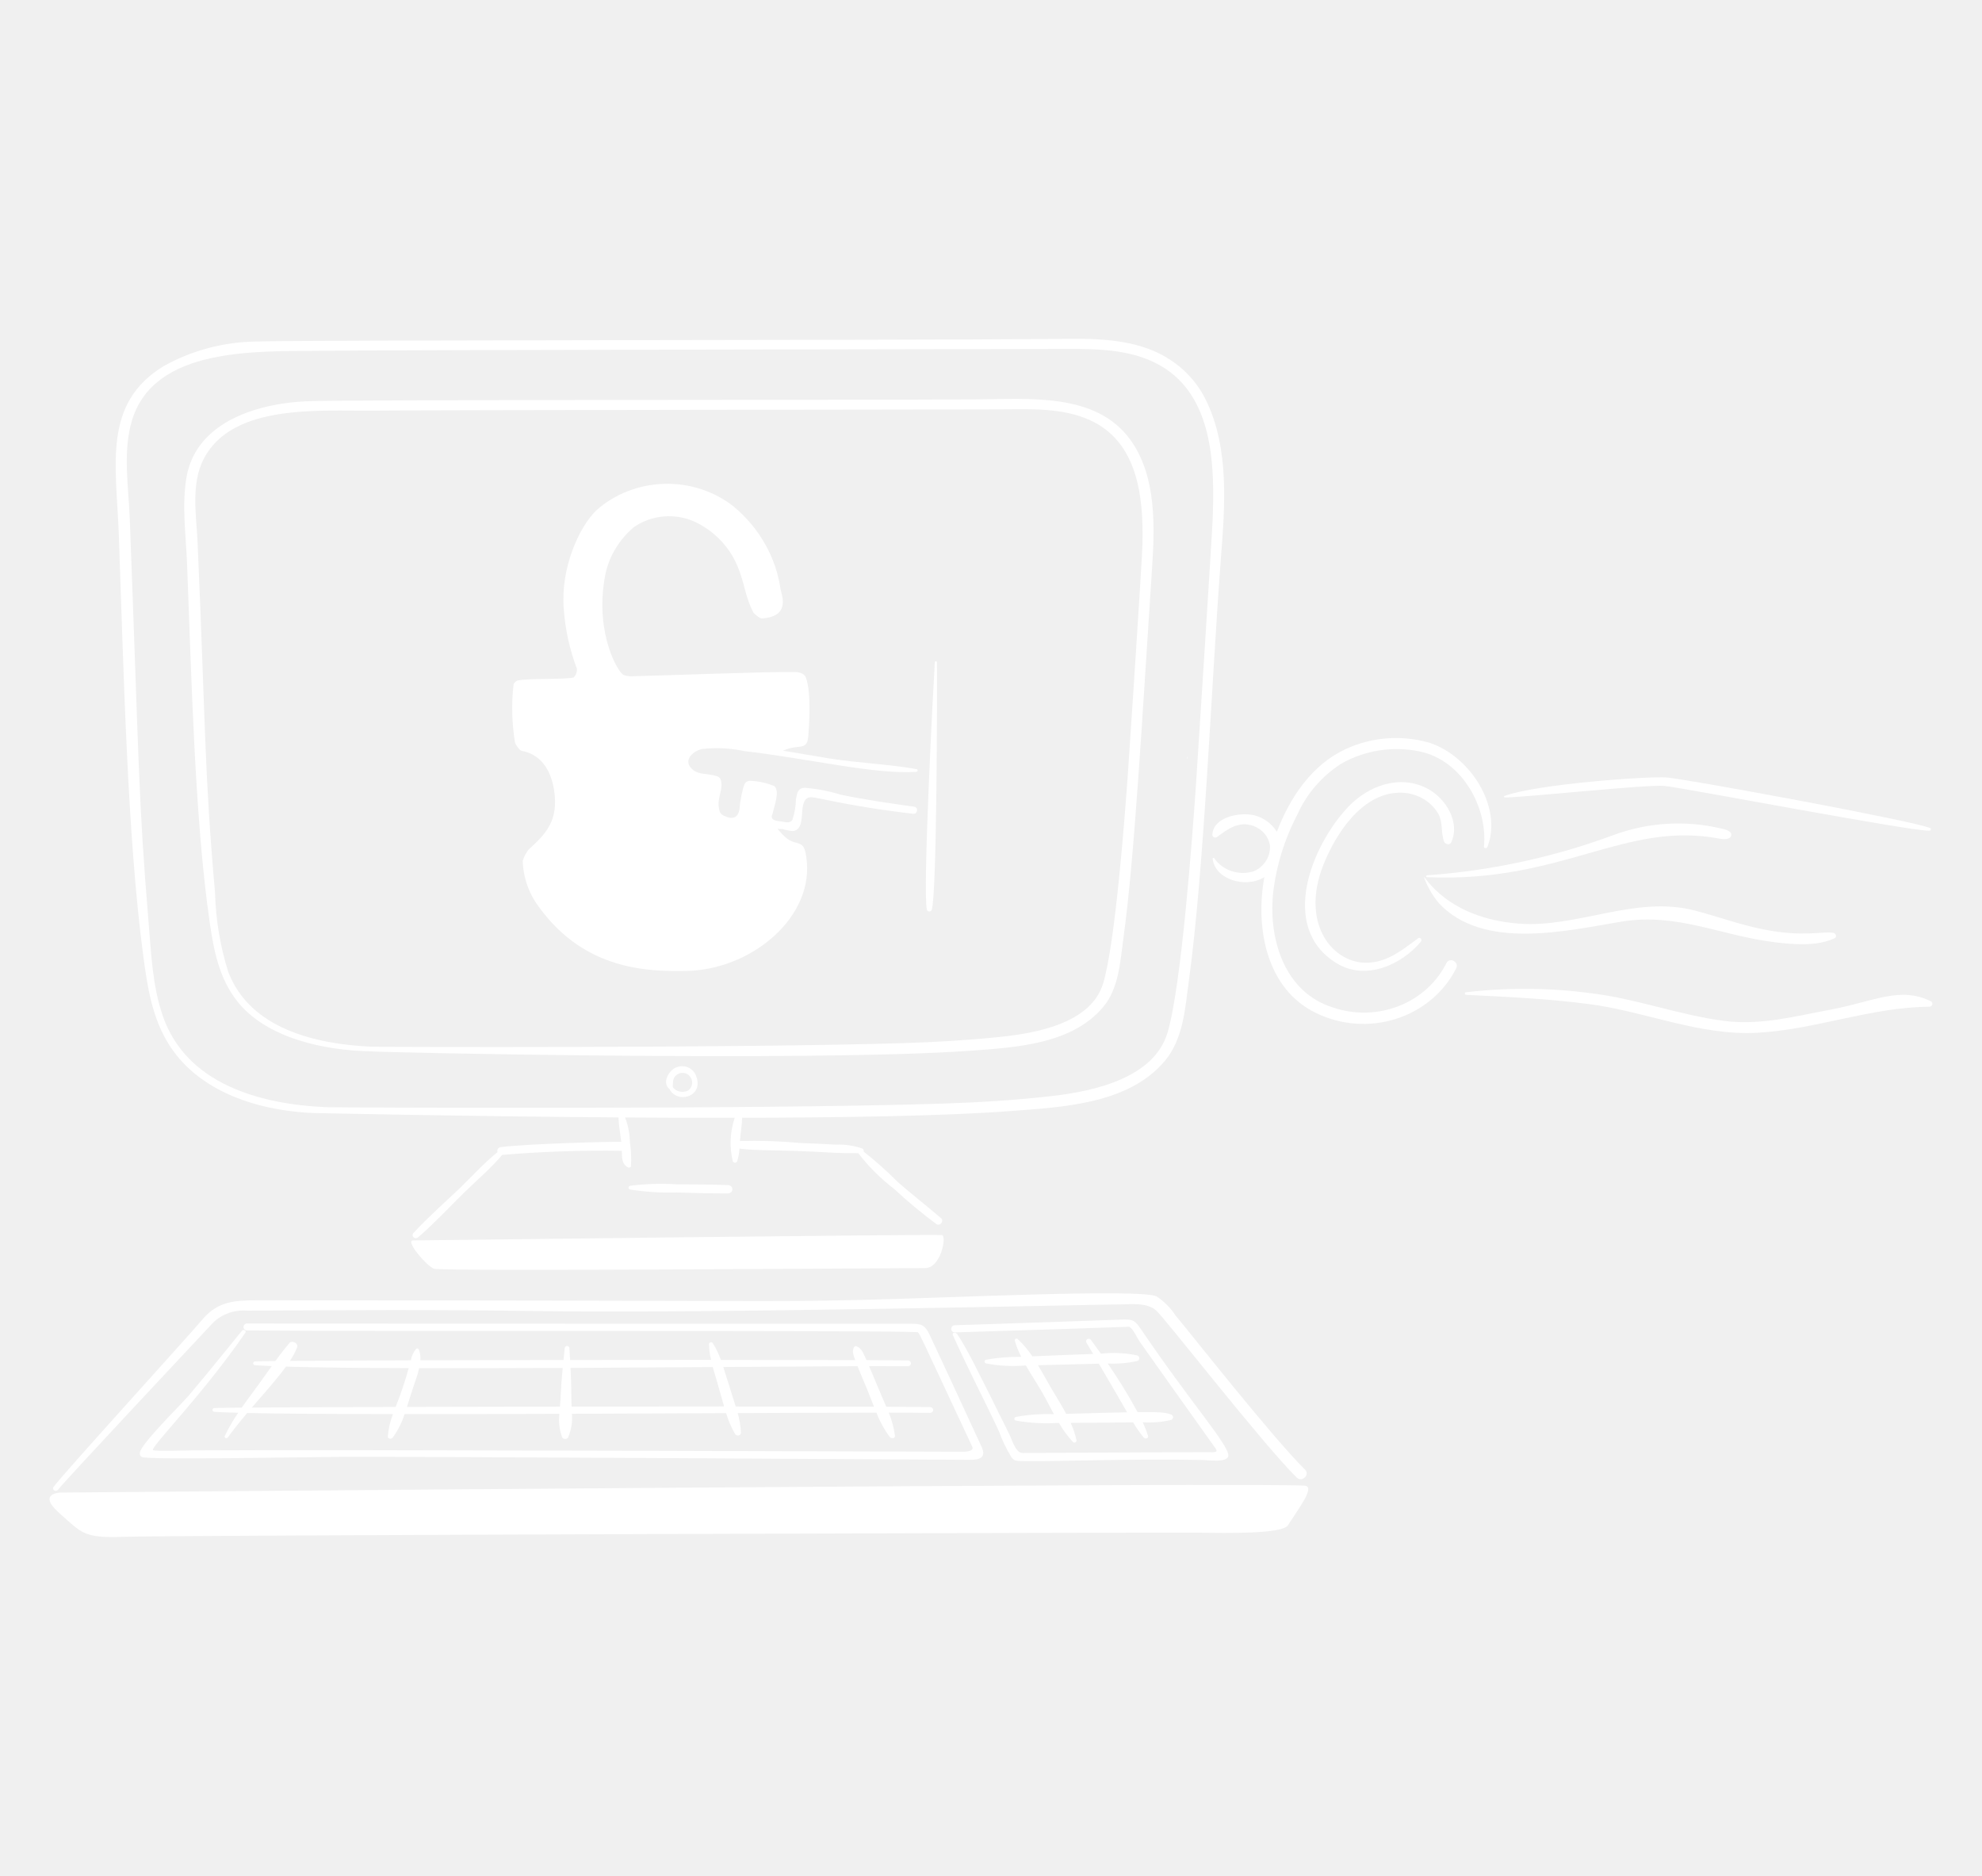
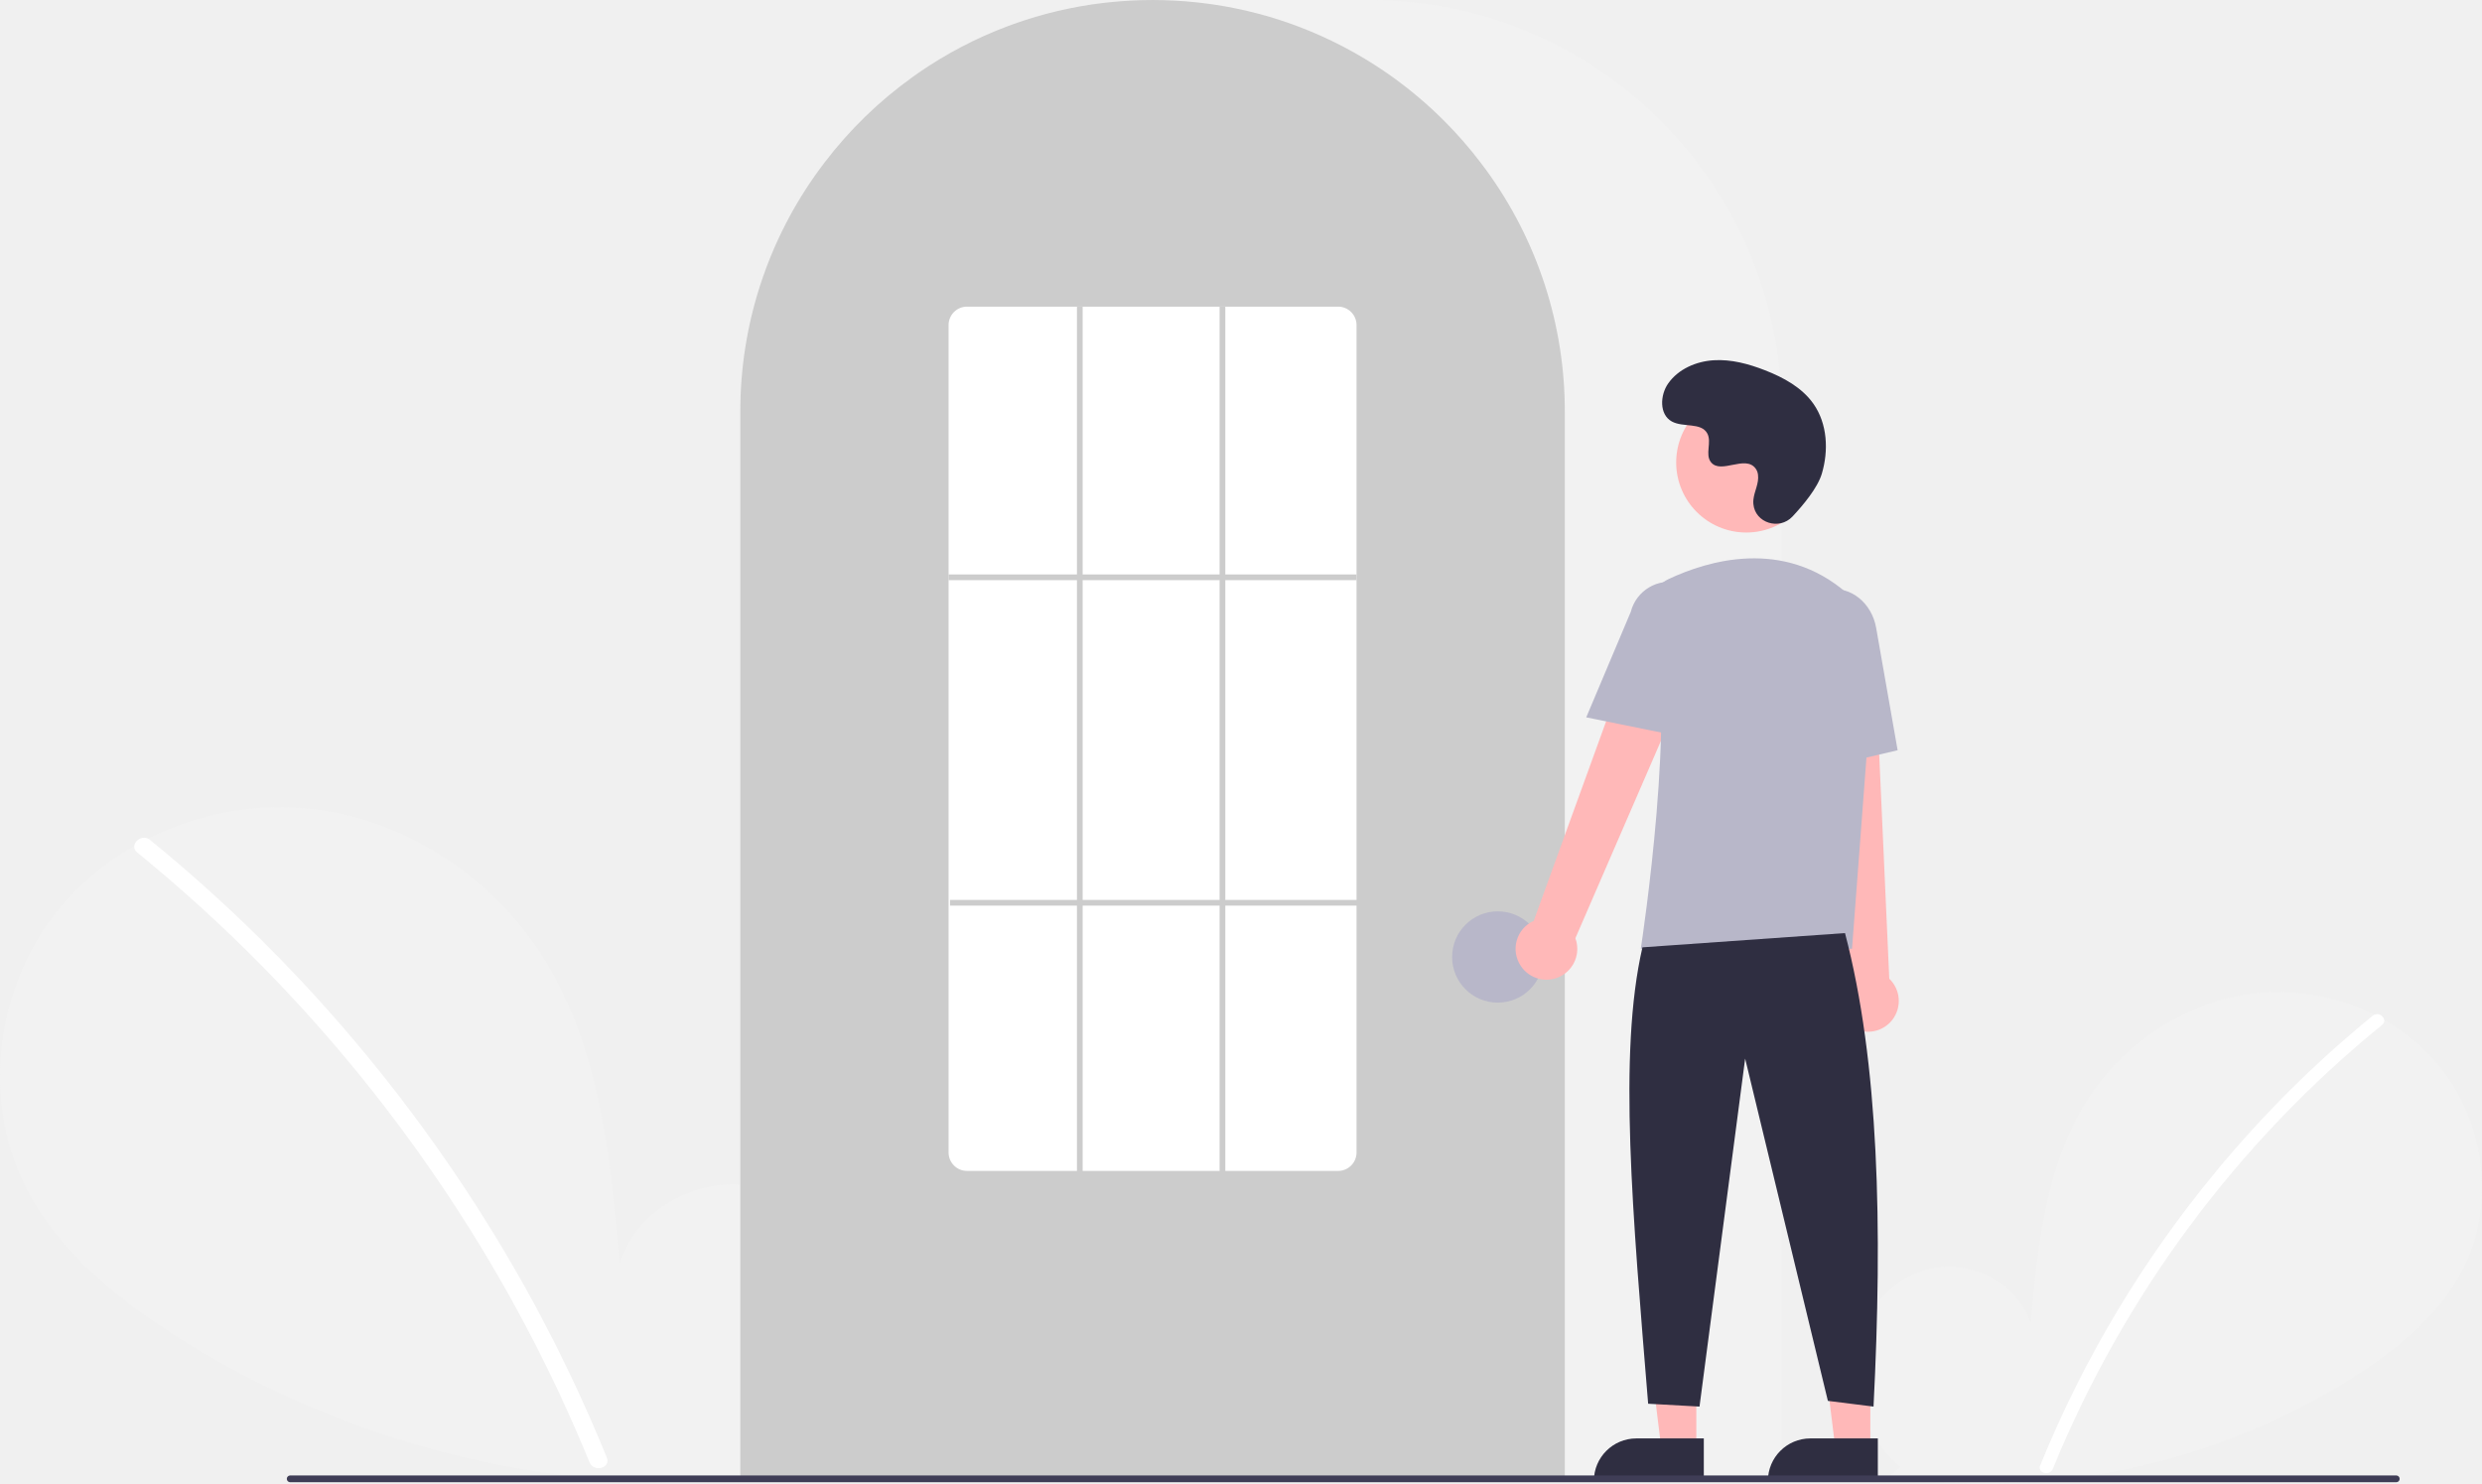
- <svg xmlns="http://www.w3.org/2000/svg" width="596" height="564" viewBox="0 0 596 564" fill="none">
-   <path d="M339.911 132.241C329.645 118.008 309.557 119.977 293.659 120.081C256.612 120.315 102.897 120.135 92.104 120.645C75.478 121.454 58.784 127.828 56.084 143.487C54.627 151.947 55.917 160.991 56.251 169.516C57.592 204.027 58.593 246.719 63.084 277.471C64.303 285.835 65.903 294.219 71.401 301.131C80.079 312.044 97.277 315.879 111.706 316.108C111.876 316.376 243.908 319.317 291.635 315.933C305.519 314.946 322.428 313.959 331.788 302.713C336.478 297.073 336.878 288.943 337.817 282.096C341.193 257.528 343.446 215.953 346.396 171.368C347.239 158.636 347.895 143.304 339.911 132.241ZM343.562 163.261C343.464 168.36 339.45 228.648 339.187 232.306C338.293 244.674 335.418 283.585 331.702 295.736C328.027 307.73 311.518 310.682 300.301 311.81C290.798 312.783 281.229 313.341 271.672 313.635C222.622 315.135 116.078 314.819 111.81 314.712C94.526 313.959 75.135 309.165 68.621 292.197C66.212 284.484 64.882 276.505 64.667 268.464C61.416 231.457 61.916 220.287 59.425 163.323C59.073 155.168 57.315 145.58 61.267 137.957C69.932 121.291 96.106 123.629 112.141 123.462C131.002 123.268 291.066 123.155 300.975 123.079C309.784 123.011 319.293 122.588 327.497 126.206C342.295 132.723 343.818 149.66 343.562 163.25V163.261Z" fill="white" />
-   <path d="M201.213 327.261C203.523 332.196 212.171 329.7 209.152 323.11C208.899 322.545 208.516 322.039 208.031 321.631C207.546 321.222 206.972 320.921 206.349 320.748C205.726 320.574 205.071 320.534 204.429 320.63C203.788 320.725 203.177 320.954 202.641 321.3C200.802 322.492 199.193 325.696 201.27 327.399C201.353 327.479 201.46 327.533 201.576 327.555C201.692 327.577 201.812 327.566 201.922 327.523C202.031 327.48 202.124 327.407 202.19 327.314C202.255 327.22 202.29 327.111 202.289 326.999C202.417 325.696 202.146 324.308 203.294 323.333C203.583 323.057 203.934 322.846 204.321 322.716C204.708 322.585 205.121 322.539 205.53 322.58C205.939 322.621 206.332 322.749 206.682 322.953C207.031 323.158 207.327 323.434 207.549 323.761C208.019 324.383 208.222 325.151 208.118 325.909C208.014 326.667 207.611 327.36 206.989 327.848C206.184 328.273 205.239 328.393 204.344 328.184C203.449 327.974 202.672 327.451 202.17 326.72C201.795 326.133 200.927 326.652 201.213 327.261Z" fill="white" />
-   <path d="M189.439 357.638C194.087 358.387 198.802 358.69 203.514 358.543C208.66 358.687 213.831 358.853 218.974 358.825C219.314 358.81 219.634 358.671 219.869 358.439C220.104 358.206 220.234 357.896 220.234 357.574C220.234 357.253 220.104 356.943 219.869 356.71C219.634 356.478 219.314 356.339 218.974 356.324C213.831 356.126 208.66 356.112 203.514 356.09C198.819 355.785 194.103 355.933 189.439 356.533C189.314 356.569 189.205 356.642 189.127 356.742C189.049 356.841 189.007 356.961 189.007 357.085C189.007 357.209 189.049 357.329 189.127 357.429C189.205 357.528 189.314 357.602 189.439 357.638Z" fill="white" />
-   <path d="M362.727 120.49C359.331 113.353 353.114 107.761 345.41 104.915C335.597 101.275 324.666 101.85 314.328 101.94C270.296 102.324 89.529 102.197 77.088 102.685C67.374 102.805 57.859 105.303 49.469 109.935C30.695 121.156 34.98 139.872 35.731 160.861C37.173 201.215 38.273 251.304 43.053 287.169C44.31 296.613 45.696 306.179 51.057 314.455C60.629 329.224 80.011 334.799 98.246 334.728C98.949 334.728 139.486 335.648 185.974 335.975C186.045 338.296 186.531 340.859 186.805 343.307C185.792 343.191 158.495 343.837 150.473 344.917C150.306 344.949 150.149 345.015 150.013 345.11C149.876 345.206 149.764 345.33 149.684 345.471C149.603 345.613 149.557 345.77 149.548 345.93C149.539 346.091 149.568 346.251 149.633 346.4C145.52 349.688 141.885 353.766 138.136 357.362C133.523 361.764 128.656 366.036 124.347 370.703C124.169 370.879 124.07 371.115 124.073 371.359C124.076 371.603 124.179 371.836 124.362 372.009C124.544 372.182 124.791 372.28 125.049 372.282C125.307 372.285 125.556 372.192 125.742 372.023C130.57 367.829 134.956 363.12 139.498 358.65C143.276 354.925 147.606 351.318 151.012 347.246C162.975 346.235 174.987 345.824 186.996 346.014C187.02 347.867 186.915 350.061 188.858 351C189.156 351.149 189.678 351.045 189.734 350.658C189.877 348.21 189.771 345.755 189.416 343.326C189.358 340.824 188.869 338.348 187.97 335.994C198.806 336.068 209.936 336.104 220.935 336.087C219.521 340.306 219.316 344.803 220.339 349.122C220.383 349.257 220.472 349.375 220.592 349.459C220.713 349.543 220.859 349.588 221.008 349.588C221.158 349.588 221.303 349.543 221.424 349.459C221.544 349.375 221.633 349.257 221.677 349.122C222.064 347.895 222.295 346.629 222.365 345.351C228.463 346.121 233.514 345.582 249.939 346.553C252.434 346.702 255.992 346.736 258.093 346.725C261.184 350.755 264.824 354.382 268.919 357.511C272.926 361.238 277.149 364.752 281.569 368.035C282.636 368.797 283.953 367.13 282.994 366.287C278.741 362.607 274.271 359.164 270.028 355.461C266.793 352.185 263.341 349.107 259.693 346.245C259.751 346.078 259.747 345.897 259.683 345.733C259.619 345.568 259.497 345.428 259.338 345.337C256.824 344.443 254.143 344.044 251.459 344.164C247.907 343.952 244.352 343.788 240.794 343.673C234.721 343.103 228.615 342.901 222.514 343.07C222.681 340.571 223.14 338.262 223.161 336.085C254.549 336.02 284.645 335.504 303.529 334.085C319.555 332.878 339.167 331.996 350.142 319.139C355.822 312.493 356.355 303.297 357.47 295.124C362.181 260.624 364.154 207.321 367.134 167.835C368.329 152.342 369.735 135.007 362.727 120.49ZM364.661 156.022C364.485 160.788 360.059 229.703 359.595 236.578C358.587 251.053 355.285 296.218 351.119 310.372C347.096 324.046 329.309 328.048 316.405 329.531C305.35 330.806 294.16 331.477 283.029 331.832C226.436 333.648 100.609 332.985 98.362 332.907C77.835 332.061 56.001 325.772 48.959 305.479C45.845 296.509 45.47 286.704 44.683 277.341C41.572 240.193 41.781 228.321 39.021 155.878C38.645 146.276 36.846 135.611 39.736 126.243C46.531 104.269 77.126 105.708 96.004 105.474C118.331 105.192 309.212 104.977 320.61 104.91C330.879 104.859 341.941 105.107 350.64 110.978C365.051 120.696 365.218 140.969 364.661 156.014V156.022Z" fill="white" />
-   <path d="M17.437 447.918C19.24 445.501 61.398 400.541 63.493 398.305C64.811 396.825 66.488 395.667 68.381 394.931C70.273 394.194 72.326 393.901 74.364 394.075C103.079 393.917 131.803 393.745 160.518 394.182C214.099 395.012 331.964 392.169 335.915 392.208C339.789 392.245 344.787 391.402 347.743 394.092C350.562 396.661 379.724 434.193 389.919 444.246C391.504 445.805 394.004 443.434 392.428 441.871C382.448 432.021 357.532 400.279 353.462 395.48C352 393.24 350.074 391.304 347.8 389.789C342.713 387.389 283.703 390.316 258.477 390.858C228.617 391.503 236.297 391.001 77.528 390.962C70.505 390.962 65.534 391.244 60.906 396.684C55.584 402.947 17.756 444.466 16.06 447.148C15.533 447.999 16.856 448.696 17.437 447.918Z" fill="white" />
-   <path d="M387.3 458.591C389.904 454.401 395.295 447.543 392.709 446.747C388.709 445.54 18.161 448.772 18.161 448.772C18.161 448.772 11.033 448.947 17.863 454.962C24.693 460.977 25.015 462.514 37.346 462.063C49.678 461.612 352.21 460.698 360.644 460.825C369.077 460.952 385.649 461.245 387.3 458.591Z" fill="white" />
-   <path d="M56.794 419.545C54.171 422.619 42.528 433.944 42.057 436.747C41.994 436.996 42.014 437.257 42.116 437.494C42.218 437.73 42.395 437.931 42.624 438.067C44.215 439.032 92.527 438.067 103.293 438.031C126.037 437.94 287.294 438.877 291.373 438.927C294.493 438.964 296.701 438.338 295.173 435.03C289.961 423.75 284.784 412.47 279.489 401.224C278.142 398.373 277.066 397.989 273.827 398.003C273.827 398.003 80.374 398.003 74.256 397.936C73.973 397.95 73.707 398.066 73.512 398.26C73.317 398.455 73.208 398.713 73.208 398.981C73.208 399.249 73.317 399.507 73.512 399.701C73.707 399.895 73.973 400.011 74.256 400.025C112.499 400.378 264.914 399.927 275.645 400.53C276.512 400.581 275.347 398.672 292.38 435.016C292.619 435.521 292.556 436.426 289.734 436.491C287.776 436.53 100.671 435.783 57.816 436.085C55.539 436.085 45.878 436.468 45.949 435.927C46.188 434.111 61.079 419.137 73.785 400.711C74.224 400.076 73.189 399.557 72.737 400.13C72.713 400.121 62.613 412.721 56.794 419.545Z" fill="white" />
-   <path d="M300.364 430.281C301.342 432.997 302.596 435.617 304.109 438.104C305.003 439.263 305.599 439.249 307.089 439.294C315.398 439.539 338.511 438.541 361.623 438.97C363.152 439.001 369.455 439.911 369.371 437.56C369.249 434.108 358.17 421.914 342.894 399.357C341.151 396.779 340.4 396.622 336.952 396.765C331.314 396.991 298.105 398.122 287.144 398.457C285.687 398.503 285.678 400.651 287.144 400.606C343.708 398.914 339.354 398.785 339.7 398.993C340.814 399.664 341.932 402.259 342.647 403.297C344.241 405.589 363.644 432.926 365.405 435.318C366.457 436.742 365.429 436.66 363.319 436.62C360.935 436.57 309.164 436.886 307.48 436.871C305.394 436.846 304.375 432.997 303.522 431.277C292.598 409.179 290.857 405.775 287.871 401.165C287.401 400.44 286.182 400.66 286.516 401.399C291.742 412.978 295.616 420.121 300.364 430.281Z" fill="white" />
-   <path d="M169.527 183.018C168.55 170.974 173.997 158.597 179.361 153.408C184.897 148.515 192.126 145.695 199.698 145.474C207.27 145.254 214.668 147.648 220.512 152.209C228.311 158.656 233.368 167.566 234.738 177.279C235.319 179.586 237.42 185.415 229.076 185.948C228.48 185.987 226.773 184.563 226.534 184.126C224.15 179.752 223.754 174.71 221.74 170.187C219.357 164.414 214.804 159.679 208.955 156.891C206.025 155.557 202.766 155.003 199.529 155.289C196.291 155.574 193.197 156.689 190.578 158.512C185.783 162.586 182.664 168.131 181.769 174.169C179.045 190.615 185.84 202.267 187.568 202.969C188.548 203.289 189.588 203.407 190.619 203.316C198.814 203.127 231.401 201.906 239.158 202.056C239.98 202.073 241.813 202.338 242.328 203.691C244.185 208.553 243.133 220.358 243.032 221.565C242.635 226.218 239.623 223.203 234.586 226.201C217.749 224.227 211.858 223.434 208.66 224.308C208 224.459 207.379 224.735 206.836 225.12C206.292 225.505 205.837 225.99 205.499 226.547C205.062 227.743 205.133 229.052 205.698 230.199C206.263 231.345 207.278 232.238 208.526 232.689C210.97 233.716 213.911 234.04 215.878 235.041C215.711 238.143 216.101 239.322 215.941 242.435C215.839 243.219 215.921 244.014 216.179 244.765C216.468 245.309 216.898 245.776 217.429 246.121C217.96 246.466 218.574 246.679 219.216 246.739C220.499 246.842 221.792 246.737 223.039 246.428C223.006 242.546 223.691 238.689 225.062 235.03C227.539 235.422 230.31 236.372 232.786 236.764C233.084 236.826 230.614 244.567 231.076 247.695C231.243 248.803 233.21 248.501 233.4 248.727C236.294 252.201 237.4 252.912 239.399 253.371C241.646 253.89 241.989 254.855 242.409 257.404C245.389 275.373 226.18 291.602 206.408 291.926C195.328 292.115 176.146 291.926 162.262 272.976C159.1 268.857 157.333 263.926 157.196 258.836C157.552 257.617 158.143 256.469 158.939 255.452C163.728 251.121 167.48 247.365 166.833 239.443C166.3 232.87 163.457 226.923 156.829 225.747C156.257 225.651 154.949 223.787 154.862 223.237C153.905 217.424 153.763 211.517 154.439 205.668C154.701 205.214 155.105 204.847 155.596 204.619C159.329 203.866 168.77 204.385 172.48 203.722C172.836 203.371 173.109 202.953 173.28 202.494C173.452 202.036 173.518 201.548 173.476 201.063C171.279 195.251 169.95 189.178 169.527 183.018Z" fill="white" />
-   <path d="M281.104 199.123C280.765 204.419 277.353 268.357 278.738 273.548C278.786 273.695 278.881 273.823 279.011 273.914C279.141 274.005 279.298 274.054 279.46 274.054C279.621 274.054 279.778 274.005 279.908 273.914C280.038 273.823 280.134 273.695 280.181 273.548C281.778 268.622 281.826 205.364 281.742 199.123C281.742 199.043 281.709 198.966 281.649 198.91C281.589 198.853 281.508 198.821 281.423 198.821C281.339 198.821 281.258 198.853 281.198 198.91C281.138 198.966 281.104 199.043 281.104 199.123Z" fill="white" />
-   <path d="M429.77 223.296C421.447 220.917 412.481 221.603 404.67 225.216C394.538 229.9 387.925 239.691 383.965 250.089C382.629 247.94 380.559 246.287 378.097 245.402C373.663 243.842 364.803 245.402 364.559 250.983C364.559 251.15 364.612 251.314 364.711 251.453C364.809 251.592 364.949 251.701 365.113 251.764C365.277 251.828 365.457 251.844 365.63 251.811C365.804 251.778 365.963 251.697 366.088 251.578C369.202 249.217 372.578 246.806 376.816 248.298C378.119 248.75 379.272 249.522 380.158 250.533C381.044 251.545 381.63 252.761 381.858 254.056C382.007 255.679 381.627 257.306 380.769 258.717C379.911 260.129 378.617 261.258 377.06 261.952C374.898 262.646 372.553 262.64 370.395 261.934C368.237 261.229 366.389 259.864 365.14 258.055C364.994 257.889 364.634 257.911 364.66 258.168C365.289 264.499 374.682 267.192 380.195 263.726C377.388 279.194 380.901 297.425 395.718 304.563C399.404 306.375 403.439 307.466 407.581 307.769C411.724 308.072 415.888 307.581 419.825 306.327C423.762 305.072 427.392 303.079 430.496 300.467C433.601 297.854 436.117 294.676 437.894 291.123C438.841 289.29 435.966 287.671 434.979 289.51C432.093 295.339 427.021 299.947 420.747 302.437C414.474 304.927 407.446 305.123 401.028 302.986C386.221 298.474 381.602 282.499 382.758 269.256C383.64 260.766 386.147 252.498 390.157 244.858C392.896 238.681 397.467 233.387 403.317 229.616C410.368 225.588 418.781 224.267 426.829 225.921C439.804 228.567 447.412 242.971 446.226 254.519C446.16 255.122 447.084 255.151 447.278 254.649C451.9 242.658 442.122 227.32 429.77 223.296Z" fill="white" />
-   <path d="M426.439 282.118C421.936 285.406 417.55 289.115 411.584 289.45C401.047 290.057 390.798 277.998 397.986 259.939C401.529 251.045 409.265 238.676 420.598 238.338C423.013 238.25 425.406 238.798 427.51 239.922C429.615 241.045 431.349 242.699 432.518 244.7C433.984 247.435 433.204 250.323 434.256 253.041C434.554 253.825 435.912 254.234 436.359 253.306C439.211 247.368 434.813 240.052 429.27 237.122C420.926 232.715 411.429 236.276 405.454 242.559C394.511 254.082 384.385 278.768 401.854 289.569C410.577 294.966 421.361 290.181 427.256 283.139C427.709 282.623 427.113 281.625 426.439 282.118Z" fill="white" />
-   <path d="M211.027 225.216C215.277 224.71 219.588 224.914 223.763 225.82C243.392 228.11 262.941 232.89 275.52 232.077C275.982 232.046 276.166 231.358 275.633 231.262C266.916 229.689 257.95 229.432 249.188 228.005C240.8 226.643 232.444 225.075 224.01 224.012C219.707 223.078 215.283 222.741 210.878 223.014C210.016 221.859 208.842 220.945 207.479 220.366C206.116 219.787 204.614 219.565 203.13 219.723C193.108 219.782 190.959 230.064 194.726 236.138C195.916 238.058 197.426 239.785 199.196 241.251C199.558 241.544 199.816 241.936 199.936 242.373C200.055 242.809 200.03 243.27 199.863 243.693C198.734 246.555 196.201 252.895 194.13 257.297C194.044 257.479 194.007 257.679 194.022 257.878C194.037 258.077 194.104 258.269 194.217 258.438C194.329 258.607 194.484 258.747 194.668 258.845C194.851 258.944 195.057 258.998 195.268 259.003C201.121 259.152 207.224 259.369 213.062 259.251C213.266 259.246 213.467 259.195 213.646 259.101C213.825 259.007 213.978 258.874 214.091 258.713C214.205 258.552 214.275 258.367 214.297 258.175C214.319 257.982 214.292 257.787 214.218 257.607C212.224 252.737 211.104 248.191 209.063 243.487C208.872 243.058 208.832 242.582 208.95 242.131C209.068 241.679 209.338 241.275 209.718 240.98C210.648 240.215 211.383 239.261 211.869 238.189C212.354 237.117 212.578 235.955 212.522 234.79C217.29 236.51 212.004 243.087 213.819 246.256C214.862 248.087 219.975 248.84 221.903 248.397C225.357 247.602 224.413 239.254 225.536 237.481C226.23 236.372 231.121 237.813 231.296 238.107C231.216 238.997 231.026 239.875 230.73 240.724C230.245 243.262 228.048 247.822 231.416 248.969C232.697 249.165 233.992 249.268 235.29 249.277C236.286 249.571 237.31 249.771 238.347 249.874C241.688 249.632 240.898 244.767 241.446 242.297C242.218 238.769 244.146 239.697 247.174 240.233C256.252 242.15 265.426 243.635 274.661 244.68C275.919 244.779 276.232 242.751 274.959 242.571C267.509 241.505 260.158 240.473 252.8 238.936C249.307 237.854 245.693 237.158 242.03 236.863C239.816 236.953 239.712 238.476 239.348 240.309C239.3 242.405 238.943 244.485 238.288 246.488C237.364 247.793 236.026 247.052 234.539 246.928C230.978 246.626 232.283 244.973 232.363 244.514C232.688 242.667 234.634 237.912 232.849 236.358C230.5 235.371 227.969 234.831 225.399 234.768C224.139 234.948 223.939 235.538 223.575 236.57C223.153 238.106 222.82 239.663 222.577 241.234C222.362 242.193 222.818 246.835 218.867 245.746C216.644 244.917 216.364 244.618 216.101 242.334C215.839 240.05 217.201 237.591 216.915 235.346C216.7 233.626 216.158 233.468 214.334 233.062C212.376 232.625 210.079 232.819 208.44 231.516C205.156 228.911 208.047 225.941 211.027 225.216Z" fill="white" />
-   <path d="M356.904 227.599V228.104C356.904 228.149 356.984 228.149 356.984 228.104C356.984 227.938 356.984 227.766 357.008 227.599C357.005 227.546 356.904 227.54 356.904 227.599Z" fill="white" />
-   <path d="M124.204 372.956C124.204 372.956 281.727 371.033 283.256 371.349C284.785 371.665 282.88 381.306 278.19 381.278C273.499 381.25 132.781 382.324 130.504 381.473C128.227 380.621 121.776 372.987 124.204 372.956Z" fill="white" />
-   <path d="M452.493 239.773C457.818 239.833 495.291 235.794 500.548 236.299C505.933 236.818 574.825 249.987 580.18 249.767C580.585 249.767 580.841 249.158 580.409 248.969C575.427 246.823 507.59 234.305 501.228 233.767C495.738 233.313 461.957 235.763 452.439 239.314C452.382 239.328 452.333 239.362 452.299 239.408C452.266 239.454 452.252 239.51 452.258 239.565C452.265 239.621 452.292 239.672 452.335 239.71C452.378 239.748 452.434 239.771 452.493 239.773Z" fill="white" />
-   <path d="M429.157 263.743C469.983 265.489 488.459 246.682 517.246 252.181C518.518 252.421 520.312 252.407 520.583 251.208C520.881 249.934 519.031 249.42 517.684 249.144C506.93 246.558 495.591 247.225 485.258 251.05C467.3 257.713 448.391 261.8 429.157 263.176C429.078 263.176 429.001 263.206 428.945 263.259C428.889 263.313 428.857 263.385 428.857 263.46C428.857 263.535 428.889 263.607 428.945 263.66C429.001 263.713 429.078 263.743 429.157 263.743Z" fill="white" />
-   <path d="M432.628 271.49C445.907 285.827 470.808 279.888 487.645 277.099C504.228 274.347 517.626 281.357 533.686 283.303C539.294 283.991 546.413 284.577 551.64 282.113C552.579 281.667 551.989 280.539 551.16 280.441C547.584 280.026 542.119 281.76 530.435 279.473C523.211 278.063 516.473 275.525 509.408 273.715C491.656 269.203 474.244 279.073 456.685 277.702C435.28 276.044 428.566 263.602 428.143 263.602C429.147 266.456 430.664 269.125 432.628 271.49Z" fill="white" />
-   <path d="M440.913 299.123C453.25 299.724 465.623 300.293 477.865 301.898C494.919 304.129 511.122 311.5 528.575 310.513C546.029 309.526 562.601 302.826 580.174 302.69C580.375 302.685 580.569 302.619 580.727 302.501C580.885 302.384 580.998 302.221 581.051 302.038C581.104 301.855 581.093 301.66 581.02 301.483C580.947 301.306 580.815 301.156 580.645 301.055C571.356 296.478 563.462 301.106 550.812 303.497C540.004 305.53 529.505 308.35 518.515 306.957C504.956 305.237 492.139 300.271 478.52 298.649C466.012 296.97 453.324 296.869 440.788 298.348C440.323 298.424 440.466 299.103 440.913 299.123Z" fill="white" />
-   <path d="M69.841 433.673C69.848 433.671 69.854 433.667 69.858 433.662C69.863 433.656 69.865 433.649 69.865 433.642C69.865 433.636 69.863 433.629 69.858 433.623C69.854 433.618 69.848 433.614 69.841 433.612C69.834 433.614 69.828 433.618 69.823 433.623C69.819 433.629 69.817 433.636 69.817 433.642C69.817 433.649 69.819 433.656 69.823 433.662C69.828 433.667 69.834 433.671 69.841 433.673Z" fill="white" />
-   <path d="M279.679 423.059C276.997 423.02 272.486 422.989 266.523 422.966C265.086 419.568 267.149 424.621 261.338 410.758C266.559 410.758 270.561 410.758 273.01 410.787C273.255 410.787 273.49 410.694 273.663 410.53C273.837 410.366 273.934 410.144 273.934 409.912C273.934 409.68 273.837 409.458 273.663 409.294C273.49 409.13 273.255 409.038 273.01 409.038C270.504 409.004 266.216 408.973 260.569 408.951C259.21 405.849 258.763 405.372 257.678 404.825C257.592 404.779 257.496 404.752 257.398 404.746C257.299 404.74 257.2 404.754 257.109 404.789C257.017 404.824 256.935 404.877 256.868 404.946C256.801 405.015 256.751 405.097 256.722 405.186C256.373 406.131 256.328 406.706 257.148 408.939C246.7 408.906 232.563 408.886 216.769 408.883C216.149 407.126 215.337 405.435 214.346 403.838C214.276 403.733 214.173 403.652 214.051 403.606C213.929 403.56 213.794 403.553 213.667 403.584C213.541 403.615 213.428 403.684 213.345 403.781C213.262 403.877 213.214 403.996 213.208 404.12C213.247 405.718 213.447 407.309 213.804 408.872C200.361 408.872 185.836 408.872 171.437 408.903C171.365 407.705 171.291 406.506 171.213 405.304C171.202 405.137 171.124 404.98 170.994 404.866C170.865 404.751 170.695 404.688 170.518 404.688C170.341 404.688 170.17 404.751 170.041 404.866C169.912 404.98 169.833 405.137 169.822 405.304C169.694 406.506 169.565 407.707 169.446 408.906C154.442 408.925 139.646 408.956 126.4 408.996C126.508 407.905 126.354 406.804 125.947 405.778C125.819 405.476 125.399 405.276 125.137 405.567C124.295 406.559 123.747 407.745 123.551 409.004C108.478 409.052 95.644 409.111 87.18 409.179C88.051 407.903 88.774 406.543 89.338 405.121C89.785 403.917 87.875 402.817 86.996 403.841C85.526 405.582 84.128 407.377 82.806 409.221C80.78 409.233 78.754 409.269 76.73 409.329C76.569 409.329 76.415 409.389 76.302 409.496C76.188 409.604 76.125 409.749 76.125 409.901C76.125 410.053 76.188 410.198 76.302 410.306C76.415 410.413 76.569 410.473 76.73 410.473C78.115 410.572 79.787 410.66 81.715 410.741C74.638 420.693 75.219 419.624 72.692 423.231C69.962 423.241 67.232 423.281 64.503 423.35C64.342 423.35 64.188 423.41 64.075 423.517C63.961 423.625 63.898 423.77 63.898 423.922C63.898 424.074 63.961 424.219 64.075 424.327C64.188 424.434 64.342 424.495 64.503 424.495C66.168 424.607 68.579 424.703 71.625 424.777C70.116 426.988 68.776 429.298 67.617 431.691C67.583 431.747 67.561 431.808 67.552 431.872C67.543 431.935 67.547 432 67.564 432.062C67.6 432.187 67.686 432.294 67.804 432.359C67.923 432.425 68.064 432.442 68.196 432.409C68.329 432.376 68.442 432.294 68.511 432.182C70.299 429.723 72.286 427.261 74.337 424.85C84.469 425.067 100.015 425.154 118.166 425.168C117.34 427.322 116.818 429.569 116.614 431.852C116.557 432.673 117.681 432.785 118.104 432.235C119.661 430.071 120.859 427.693 121.656 425.185C136.142 425.185 152.112 425.152 168.219 425.095C167.923 427.484 168.21 429.905 169.056 432.173C169.147 432.321 169.277 432.444 169.434 432.53C169.591 432.615 169.769 432.66 169.95 432.66C170.131 432.66 170.309 432.615 170.466 432.53C170.623 432.444 170.753 432.321 170.844 432.173C171.797 429.924 172.187 427.497 171.985 425.081C187.845 425.022 203.728 424.949 218.345 424.887C218.991 427.088 219.909 429.211 221.081 431.209C221.187 431.37 221.346 431.494 221.533 431.564C221.72 431.633 221.926 431.643 222.12 431.593C222.314 431.543 222.485 431.436 222.609 431.286C222.734 431.137 222.804 430.953 222.809 430.763C222.708 428.772 222.38 426.797 221.832 424.872C238.12 424.802 252.651 424.745 263.552 424.743C264.543 427.346 265.899 429.812 267.584 432.075C268.007 432.608 269.217 432.54 269.121 431.683C268.802 429.305 268.176 426.974 267.259 424.74C272.581 424.74 276.819 424.765 279.691 424.808C279.813 424.807 279.933 424.783 280.044 424.739C280.156 424.694 280.258 424.629 280.343 424.547C280.428 424.466 280.495 424.369 280.541 424.263C280.587 424.156 280.61 424.042 280.609 423.928C280.608 423.813 280.584 423.699 280.537 423.594C280.489 423.488 280.421 423.392 280.334 423.311C280.248 423.231 280.146 423.167 280.033 423.124C279.921 423.08 279.801 423.058 279.679 423.059ZM75.731 423.217C79.498 418.838 83.288 414.636 85.997 410.902C95.086 411.184 108.011 411.308 122.893 411.356C121.812 415.313 120.5 419.209 118.962 423.028C100.948 423.079 85.583 423.144 75.731 423.217ZM122.362 423.02C125.169 414.075 125.461 413.996 126.046 411.365C139.435 411.396 154.254 411.365 169.208 411.3C168.534 418.386 168.752 418.708 168.379 422.927C153.04 422.947 137.701 422.979 122.362 423.02ZM171.884 422.921C171.711 419.156 171.92 418.127 171.568 411.288C186.17 411.224 200.814 411.128 214.334 411.037C215.079 413.787 214.206 410.313 217.737 422.881C203.278 422.893 187.562 422.901 171.884 422.921ZM221.239 422.896L217.496 411.015C233.364 410.908 247.492 410.809 257.863 410.77C260.19 416.542 259.451 414.331 262.822 422.952C252.028 422.915 237.524 422.898 221.239 422.896Z" fill="white" />
-   <path d="M352.061 425.256C350.455 424.712 349.027 424.495 342.078 424.585C339.359 419.564 336.36 414.682 333.096 409.96C336.068 410.114 339.047 409.863 341.944 409.216C342.135 409.16 342.302 409.048 342.421 408.896C342.539 408.743 342.603 408.559 342.603 408.37C342.603 408.181 342.539 407.996 342.421 407.844C342.302 407.692 342.135 407.58 341.944 407.524C338.371 406.775 334.689 406.602 331.055 407.011C330.077 405.626 329.084 404.252 328.075 402.888C327.964 402.719 327.788 402.597 327.584 402.549C327.379 402.501 327.163 402.53 326.982 402.63C326.8 402.731 326.667 402.894 326.61 403.086C326.554 403.278 326.579 403.483 326.68 403.658L328.713 407.087C323.745 407.259 315.705 407.583 310.436 407.809C309.191 405.917 307.711 404.174 306.026 402.617C305.943 402.544 305.837 402.499 305.724 402.487C305.612 402.476 305.498 402.499 305.4 402.552C305.302 402.606 305.225 402.689 305.18 402.787C305.135 402.885 305.124 402.995 305.15 403.099C305.638 404.77 306.285 406.395 307.084 407.955C303.532 407.915 299.985 408.205 296.493 408.821C296.367 408.857 296.256 408.93 296.177 409.03C296.099 409.129 296.056 409.251 296.056 409.375C296.056 409.5 296.099 409.621 296.177 409.721C296.256 409.821 296.367 409.894 296.493 409.929C300.434 410.698 304.473 410.905 308.478 410.544C310.07 413.316 311.876 416.018 313.369 418.629C314.576 420.733 315.711 422.989 316.924 425.208C313.096 425.055 309.262 425.328 305.501 426.02C305.365 426.045 305.242 426.113 305.153 426.215C305.065 426.316 305.016 426.443 305.016 426.574C305.016 426.706 305.065 426.833 305.153 426.934C305.242 427.035 305.365 427.104 305.501 427.129C309.756 427.883 314.096 428.113 318.414 427.814C319.605 429.874 321.029 431.806 322.66 433.575C323.104 434.043 323.814 433.536 323.7 433.011C323.31 431.226 322.727 429.483 321.96 427.811C328.295 427.786 336.678 427.715 340.734 427.659C341.67 429.253 342.737 430.775 343.926 432.21C344.379 432.774 345.463 432.492 345.216 431.7C344.773 430.313 344.238 428.953 343.613 427.63C346.459 427.82 349.319 427.591 352.091 426.951C352.282 426.893 352.448 426.778 352.565 426.624C352.682 426.469 352.744 426.283 352.741 426.093C352.737 425.903 352.669 425.719 352.547 425.568C352.425 425.417 352.254 425.308 352.061 425.256ZM320.619 425.112C319.165 422.374 317.466 419.723 315.985 417.182C314.751 415.073 313.506 412.747 312.135 410.476C316.605 410.383 322.514 410.228 330.435 410.022C334.75 417.354 337.265 421.751 338.937 424.638C334.992 424.692 331.132 424.816 320.619 425.101V425.112Z" fill="white" />
+ <svg xmlns="http://www.w3.org/2000/svg" data-name="Layer 1" width="870" height="520.139" viewBox="0 0 870 520.139">
+   <path d="M831.092,704.187c-11.138-9.412-17.904-24.28-16.13-38.754s12.764-27.78,27.018-30.854,30.504,5.435,34.834,19.359c2.383-26.846,5.129-54.818,19.402-77.68,12.924-20.701,35.309-35.514,59.569-38.164s49.803,7.359,64.933,26.507,18.835,46.985,8.238,68.969c-7.806,16.195-22.188,28.247-37.257,38.052a240.452,240.452,0,0,1-164.454,35.977Z" transform="translate(-165 -189.9307)" fill="#f2f2f2" />
+   <path d="M996.728,546.01a393.414,393.414,0,0,0-54.826,54.442,394.561,394.561,0,0,0-61.752,103.194c-1.112,2.725,3.313,3.911,4.412,1.216A392.342,392.342,0,0,1,999.963,549.245c2.284-1.86-.97-5.08-3.236-3.236Z" transform="translate(-165 -189.9307)" fill="#fff" />
+   <path d="M445.067,701.63c15.299-12.927,24.591-33.348,22.154-53.228s-17.531-38.156-37.11-42.377-41.897,7.464-47.844,26.59c-3.273-36.873-7.044-75.292-26.648-106.693-17.751-28.433-48.497-48.778-81.818-52.418s-68.404,10.107-89.185,36.407-25.869,64.535-11.315,94.729c10.722,22.243,30.475,38.797,51.172,52.264,66.03,42.965,147.939,60.884,225.877,49.415" transform="translate(-165 -189.9307)" fill="#f2f2f2" />
+   <path d="M217.567,484.373a540.355,540.355,0,0,1,75.304,74.777A548.076,548.076,0,0,1,352.257,647.04a545.835,545.835,0,0,1,25.43,53.846c1.527,3.743-4.55,5.372-6.06,1.671a536.36,536.36,0,0,0-49.009-92.727A539.734,539.734,0,0,0,256.889,528.632a538.441,538.441,0,0,0-43.766-39.815c-3.138-2.555,1.332-6.978,4.444-4.444Z" transform="translate(-165 -189.9307)" fill="#fff" />
+   <path d="M789.5,708.931h-365v-374.5c0-79.678,64.822-144.5,144.5-144.5h76c79.677,0,144.5,64.822,144.5,144.5Z" transform="translate(-165 -189.9307)" fill="#f2f2f2" />
+   <path d="M713.5,708.931h-289v-374.5a143.382,143.382,0,0,1,27.596-84.944c.664-.905,1.326-1.798,2.009-2.681a144.466,144.466,0,0,1,30.754-29.851c.66-.48,1.322-.952,1.994-1.423a144.16,144.16,0,0,1,31.472-16.459c.661-.25,1.334-.501,2.007-.742a144.02,144.02,0,0,1,31.108-7.336c.658-.09,1.333-.16,2.008-.23a146.288,146.288,0,0,1,31.105,0c.673.07,1.349.141,2.014.231a143.995,143.995,0,0,1,31.1,7.335c.673.241,1.346.492,2.009.743a143.799,143.799,0,0,1,31.106,16.216c.672.461,1.344.933,2.006,1.405a145.987,145.987,0,0,1,18.384,15.564,144.305,144.305,0,0,1,12.724,14.551c.681.88,1.343,1.773,2.005,2.677A143.382,143.382,0,0,1,713.5,334.431Z" transform="translate(-165 -189.9307)" fill="#ccc" />
+   <circle cx="525" cy="335.5" r="16" fill="#b8b7c9" />
+   <polygon points="594.599 507.783 582.339 507.783 576.506 460.495 594.601 460.496 594.599 507.783" fill="#ffb8b8" />
+   <path d="M573.582,504.28h23.644a0,0,0,0,1,0,0v14.887a0,0,0,0,1,0,0H558.695a0,0,0,0,1,0,0v0a14.887,14.887,0,0,1,14.887-14.887Z" fill="#2f2e41" />
+   <polygon points="655.599 507.783 643.339 507.783 637.506 460.495 655.601 460.496 655.599 507.783" fill="#ffb8b8" />
+   <path d="M634.582,504.28h23.644a0,0,0,0,1,0,0v14.887a0,0,0,0,1,0,0H619.695a0,0,0,0,1,0,0v0a14.887,14.887,0,0,1,14.887-14.887Z" fill="#2f2e41" />
+   <path d="M698.098,528.6a10.743,10.743,0,0,1,4.511-15.843l41.676-114.867L764.791,409.082,717.206,518.853a10.801,10.801,0,0,1-19.109,9.748Z" transform="translate(-165 -189.9307)" fill="#ffb8b8" />
+   <path d="M814.336,550.184a10.743,10.743,0,0,1-2.893-16.217L798.533,412.458l23.338,1.066L827.236,533.045a10.801,10.801,0,0,1-12.9,17.139Z" transform="translate(-165 -189.9307)" fill="#ffb8b8" />
+   <circle cx="612.106" cy="162.123" r="24.561" fill="#ffb8b8" />
+   <path d="M814.18,522.549H740.133l.089-.576c.133-.861,13.197-86.439,3.562-114.436a11.813,11.813,0,0,1,6.069-14.584h0c13.772-6.485,40.208-14.471,62.52,4.909a28.234,28.234,0,0,1,9.459,23.396Z" transform="translate(-165 -189.9307)" fill="#b8b7c9" />
+   <path d="M754.354,448.181,721.018,441.418l15.626-37.03a13.997,13.997,0,0,1,27.106,6.998Z" transform="translate(-165 -189.9307)" fill="#b8b7c9" />
+   <path d="M797.05,460.739l-2.004-45.941c-1.52-8.636,3.424-16.8,11.027-18.135,7.605-1.33,15.032,4.66,16.558,13.36l7.533,42.928Z" transform="translate(-165 -189.9307)" fill="#b8b7c9" />
+   <path d="M811.716,517.049c11.915,45.377,13.214,103.069,10,166l-16-2-29-120-16,122-18-1c-5.377-66.03-10.613-122.715-2-160Z" transform="translate(-165 -189.9307)" fill="#2f2e41" />
+   <path d="M793.289,371.035c-4.582,4.881-13.091,2.261-13.688-4.407a8.055,8.055,0,0,1,.01-1.556c.308-2.954,2.015-5.635,1.606-8.754a4.59,4.59,0,0,0-.84-2.149c-3.651-4.889-12.222,2.187-15.668-2.239-2.113-2.714.371-6.987-1.251-10.021-2.14-4.004-8.479-2.029-12.454-4.221-4.423-2.439-4.158-9.225-1.247-13.353,3.551-5.034,9.776-7.72,15.923-8.107s12.253,1.275,17.992,3.511c6.521,2.541,12.988,6.054,17.001,11.788,4.88,6.973,5.35,16.348,2.909,24.502C802.098,360.99,797.031,367.049,793.289,371.035Z" transform="translate(-165 -189.9307)" fill="#2f2e41" />
+   <path d="M1004.982,709.574h-738.294a1.191,1.191,0,0,1,0-2.381h738.294a1.191,1.191,0,0,1,0,2.381Z" transform="translate(-165 -189.9307)" fill="#3f3d56" />
+   <path d="M634,600.431H504a6.465,6.465,0,0,1-6.5-6.415V303.846a6.465,6.465,0,0,1,6.5-6.415H634a6.465,6.465,0,0,1,6.5,6.415V594.015A6.465,6.465,0,0,1,634,600.431Z" transform="translate(-165 -189.9307)" fill="#fff" />
+   <rect x="332.5" y="201.39" width="143" height="2" fill="#ccc" />
+   <rect x="333" y="315.5" width="143" height="2" fill="#ccc" />
+   <rect x="377.5" y="107.5" width="2" height="304" fill="#ccc" />
+   <rect x="427.5" y="107.5" width="2" height="304" fill="#ccc" />
</svg>
